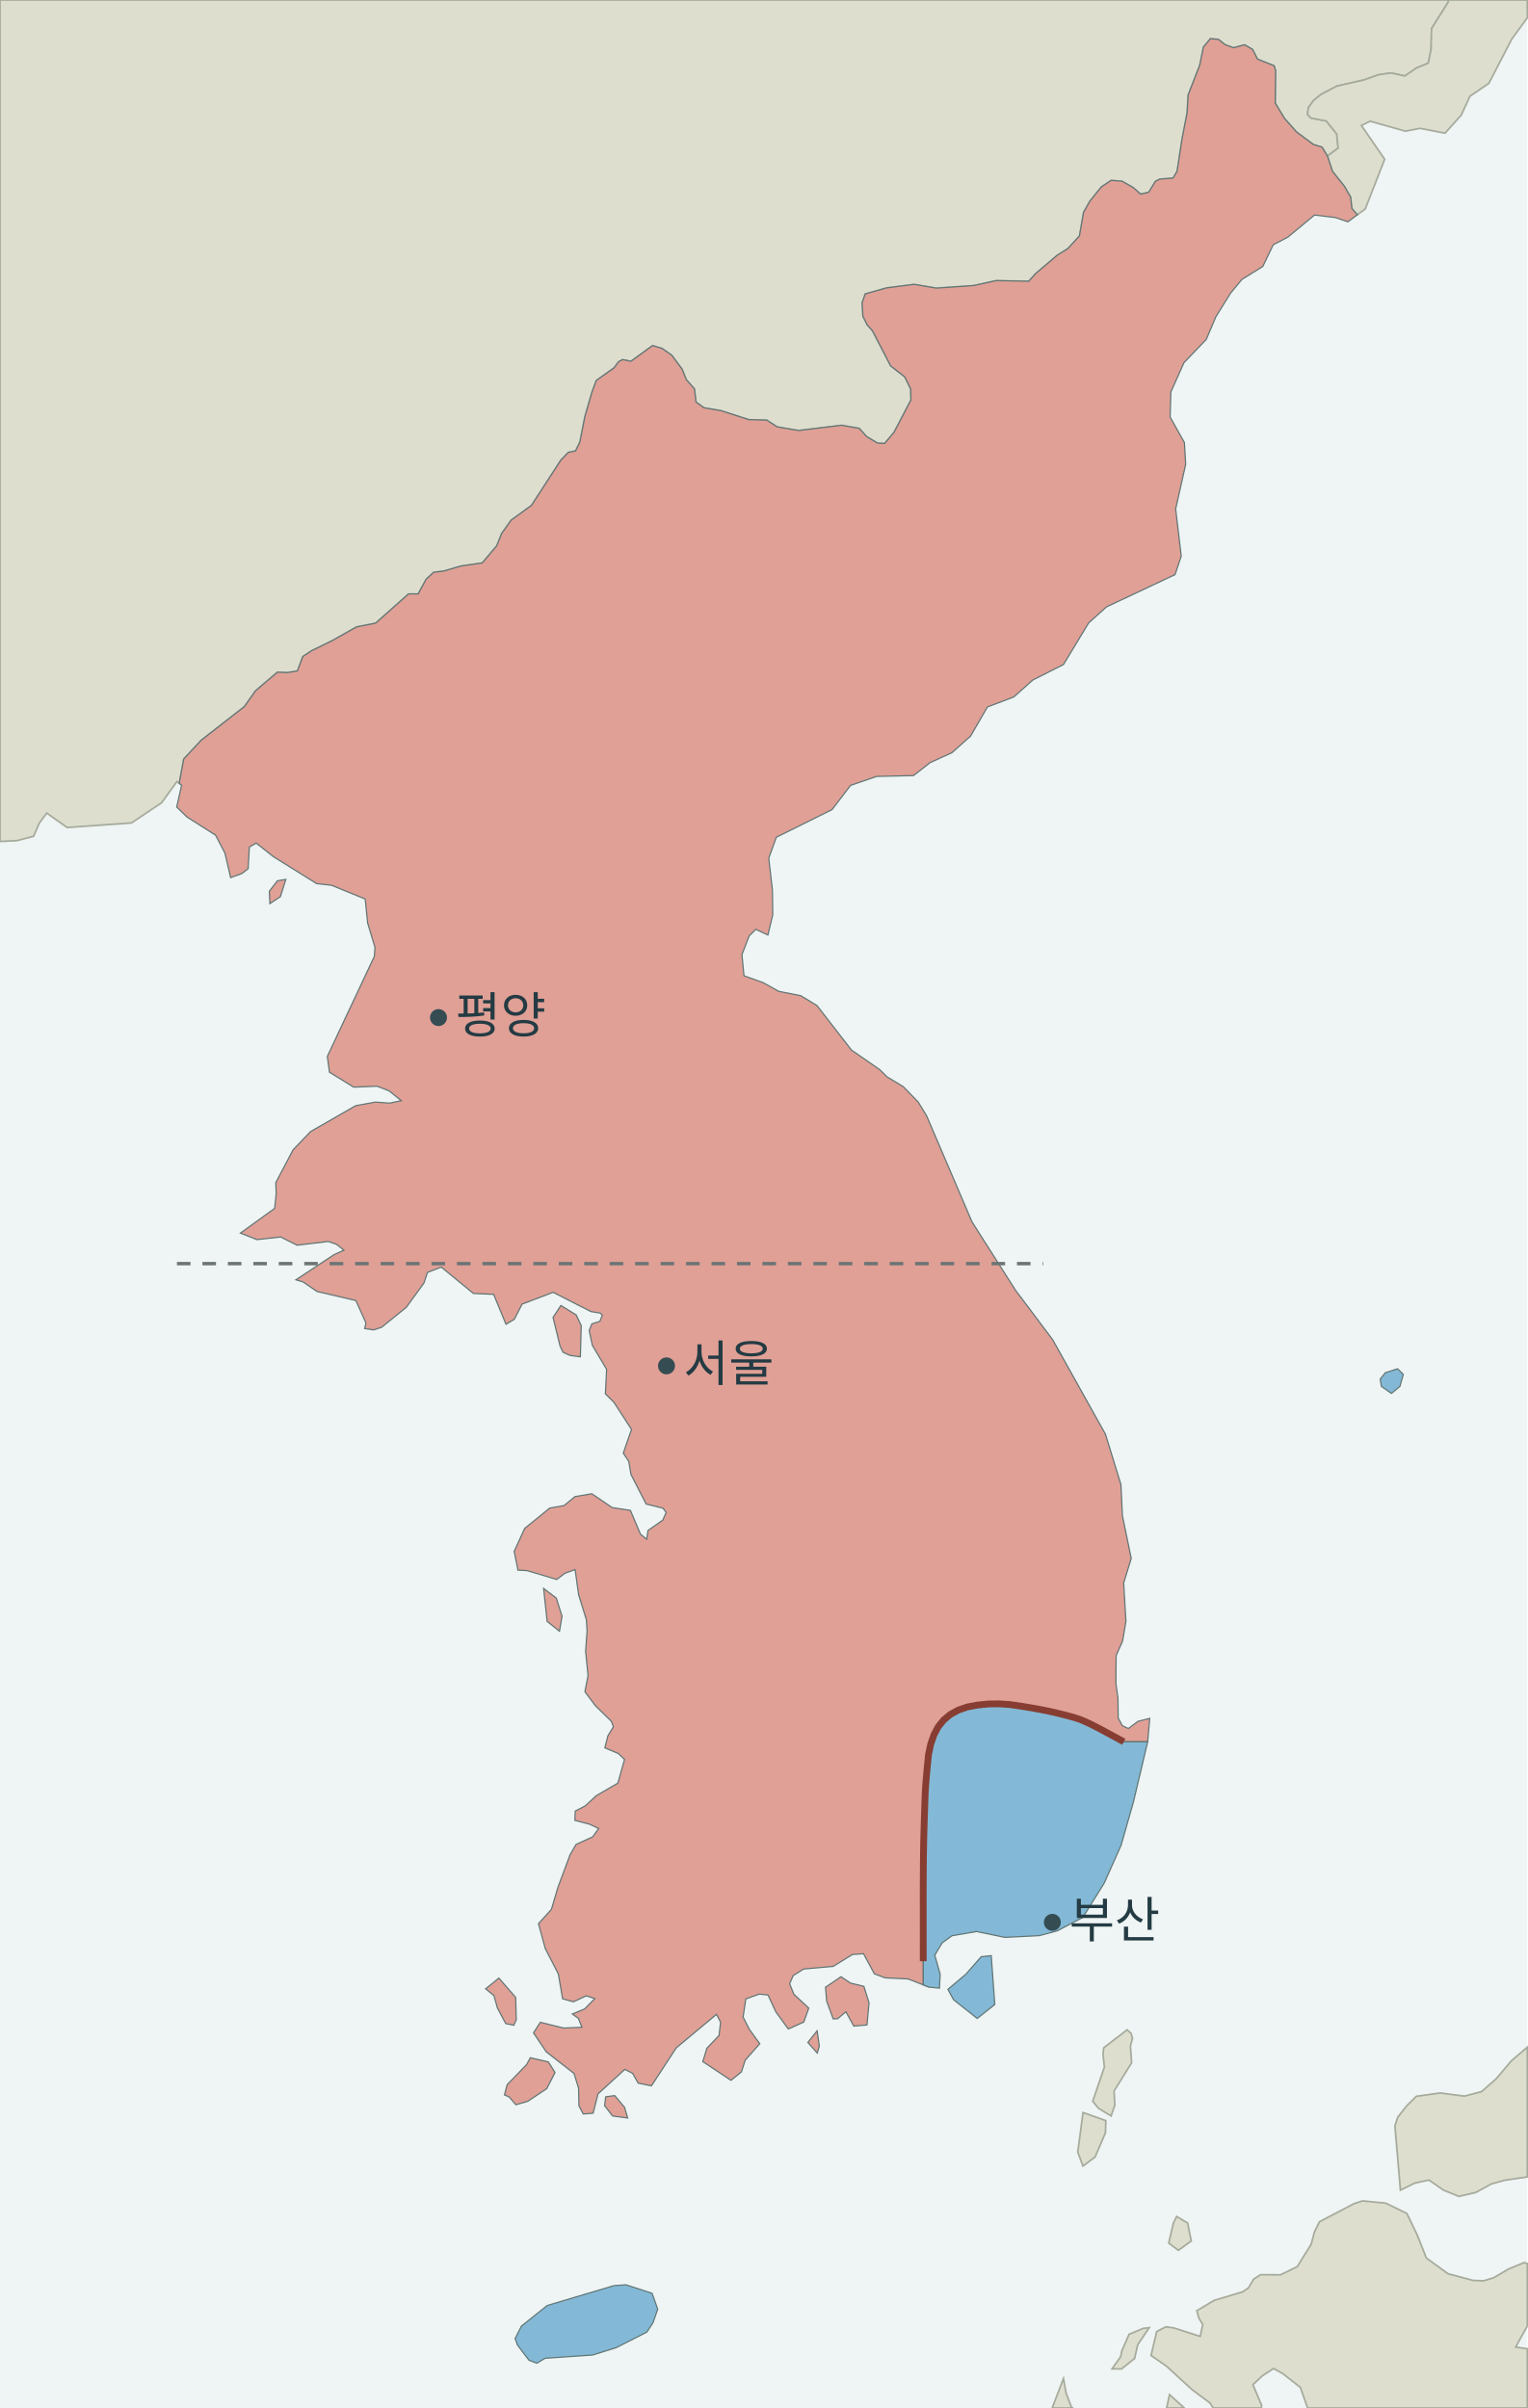
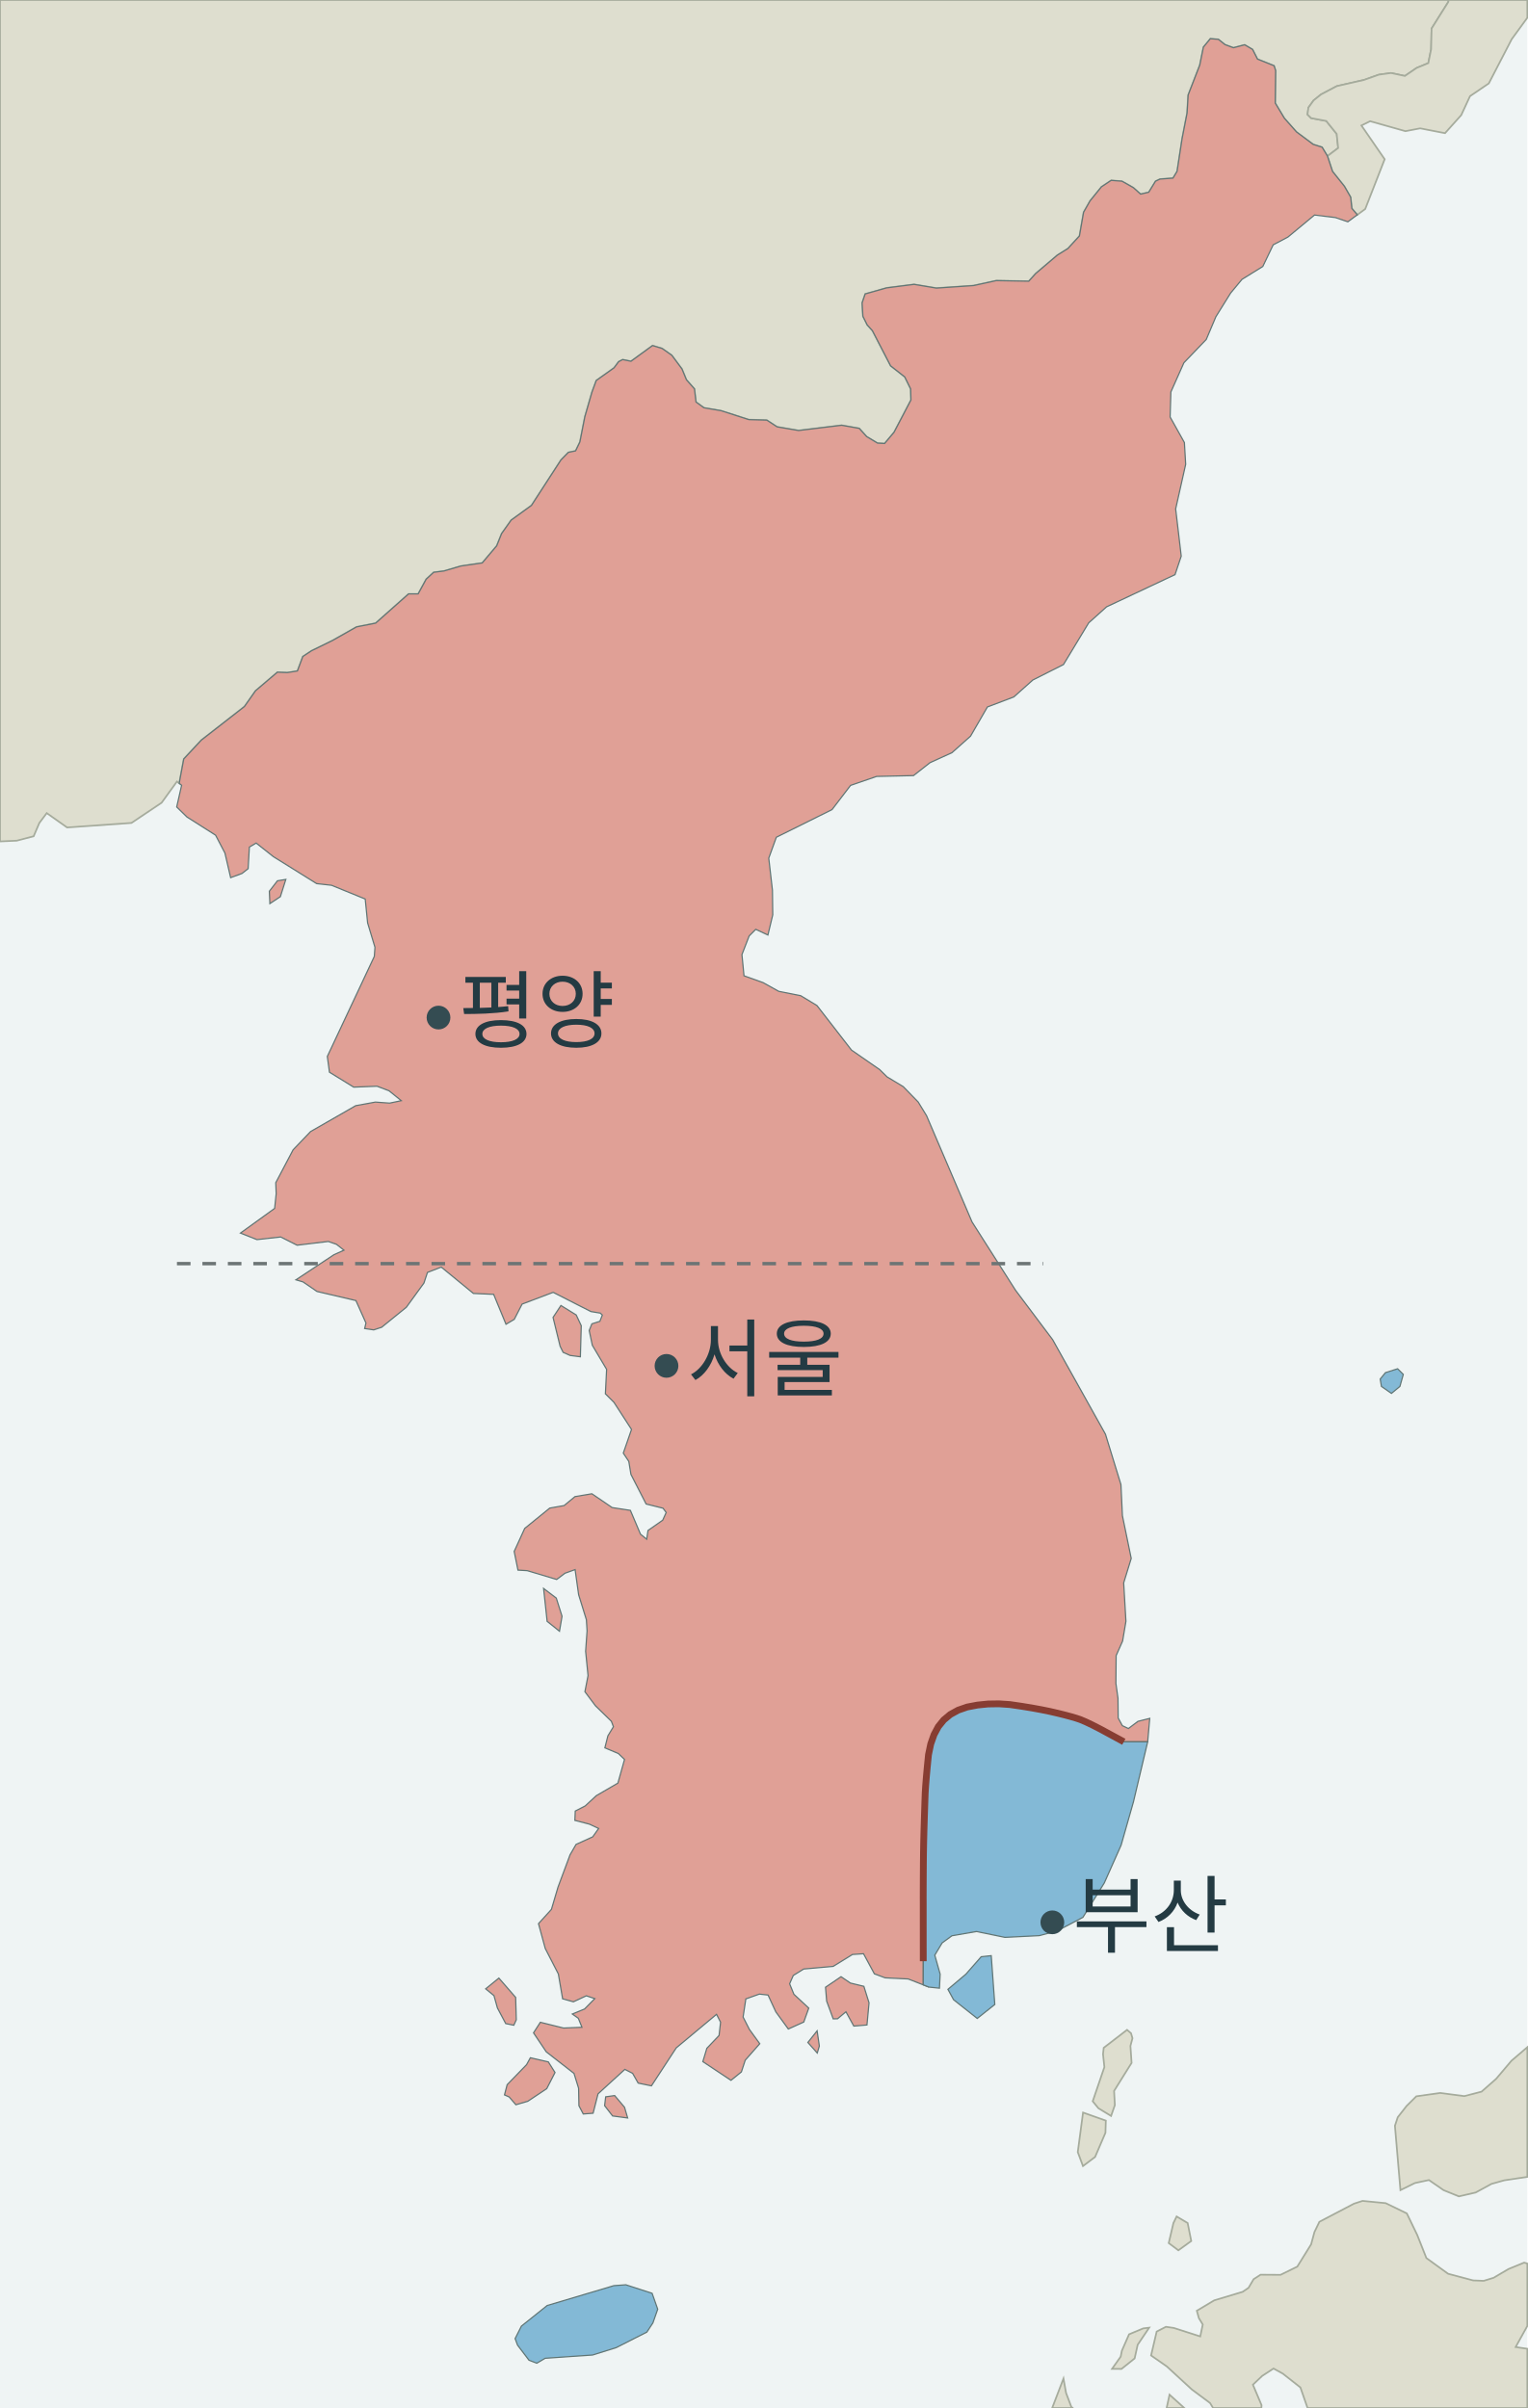
<svg xmlns="http://www.w3.org/2000/svg" viewBox="0 0 900 1419.31">
  <rect width="900" height="1419.31" fill="#eff4f4" />
  <path d="M853.42,1.18L843.60,16.82L843.31,29.09L841.67,37.20L834.76,40.06L827.88,44.76L819.72,43.03L812.56,44.00L803.68,47.14L787.75,50.77L778.50,55.63L774.08,59.17L771.02,63.41L770.48,67.47L772.60,69.61L781.53,71.29L787.67,78.91L788.54,87.24L782.23,92.00L779.08,86.77L773.81,85.10L763.98,77.77L756.83,69.70L751.46,60.75L751.70,41.64L750.77,38.76L740.99,34.84L738.09,29.14L733.46,26.41L726.83,28.15L721.86,26.31L717.94,23.19L713.22,22.82L709.14,27.78L706.99,38.40L700.16,56.01L699.52,66.63L696.57,81.81L693.63,100.99L691.23,104.99L683.55,105.56L680.92,106.81L676.93,113.32L672.12,114.43L667.85,110.62L661.13,106.81L654.79,106.32L649.06,110.13L642.35,118.41L638.54,125.11L636.09,139.09L629.31,146.49L623.11,150.36L610.31,161.24L606.23,165.76L587.09,165.40L573.67,168.33L551.77,169.82L538.66,167.62L522.46,169.69L509.84,173.26L508.03,178.55L508.49,186.39L511.03,191.51L514.12,194.93L524.82,215.61L533.17,222.17L536.63,229.21L536.81,235.76L526.86,254.78L521.28,261.40L517.09,261.18L510.67,257.33L506.31,252.49L495.95,250.66L470.60,253.76L457.92,251.60L451.86,247.64L441.25,247.34L424.84,242.06L414.84,240.37L410.13,236.97L409.22,229.21L404.49,223.87L401.85,217.47L395.88,209.43L390.16,205.39L384.53,203.69L371.82,212.94L366.92,211.96L364.56,213.18L361.86,216.81L351.36,224.29L348.84,231.13L344.65,245.62L341.73,260.49L339.19,265.75L334.92,266.65L330.57,271.11L313.20,297.90L301.23,306.57L295.59,314.52L292.70,321.73L284.17,331.82L271.64,333.62L261.66,336.55L255.55,337.33L251.15,341.39L246.42,350.05L240.79,350.05L221.37,367.29L210.12,369.50L196.02,377.49L183.62,383.55L178.46,386.95L175.27,395.49L169.28,396.44L163.47,396.20L150.58,407.17L144.04,416.46L118.65,436.24L108.29,447.36L105.60,461.72L104.27,460.65L95.21,473.16L77.46,485.06L39.53,487.72L27.54,479.25L23.18,485.08L19.83,492.90L9.88,495.51L0.00,495.95L0.00,0.00L853.69,0.00L853.42,1.18Z" fill="#dedecf" fill-opacity="1" stroke="#a5ab9c" stroke-width="1" />
  <path d="M796.61,122.87L795.90,116.23L792.22,109.82L785.21,101.04L782.23,92.00L788.54,87.24L787.67,78.91L781.53,71.29L772.60,69.61L770.48,67.47L771.02,63.41L774.08,59.17L778.50,55.63L787.75,50.77L803.68,47.14L812.56,44.00L819.72,43.03L827.88,44.76L834.76,40.06L841.67,37.20L843.31,29.09L843.60,16.82L853.42,1.18L853.69,0.00L900.00,0.00L900.00,10.49L890.83,23.07L877.31,49.17L866.25,56.67L861.07,67.84L851.52,78.49L836.87,75.64L828.19,77.31L807.38,71.44L802.25,73.96L815.95,93.85L804.50,123.17L799.83,126.62L796.61,122.87Z" fill="#dedecf" fill-opacity="1" stroke="#a5ab9c" stroke-width="1" />
  <path d="M638.17,1276.72L635.10,1268.47L638.21,1245.16L651.63,1249.92L651.41,1257.09L645.31,1271.34L638.17,1276.72ZM654.73,1247.17L647.28,1242.64L643.91,1238.53L650.79,1218.38L649.98,1210.73L650.40,1207.00L664.14,1196.42L666.49,1198.45L667.34,1201.37L666.13,1205.90L666.81,1215.91L656.50,1232.42L656.96,1240.77L654.73,1247.17ZM626.68,1401.95L628.20,1410.45L631.40,1418.88L632.44,1419.31L620.02,1419.31L626.68,1401.95ZM660.88,1396.28L655.29,1396.25L660.40,1389.03L661.08,1385.58L665.33,1375.88L673.68,1372.39L677.19,1371.96L670.40,1382.04L668.61,1390.08L660.88,1396.28ZM694.38,1326.37L688.70,1322.10L691.46,1310.32L693.36,1306.42L699.85,1310.28L701.97,1320.89L694.38,1326.37ZM868.08,1344.11L874.32,1344.35L880.11,1342.57L888.90,1337.41L898.14,1333.61L900.00,1334.16L900.00,1370.99L893.13,1383.39L900.00,1384.39L900.00,1419.31L770.51,1419.31L766.29,1407.19L755.92,1399.04L750.46,1396.04L743.80,1400.38L738.31,1405.58L743.39,1417.61L743.30,1419.31L714.85,1419.31L713.06,1416.38L702.30,1408.37L687.63,1394.86L678.30,1388.35L681.60,1374.25L687.07,1371.45L691.70,1372.13L707.28,1377.12L708.75,1370.10L706.46,1366.34L705.26,1361.98L715.52,1355.86L732.30,1350.82L735.74,1348.46L738.72,1343.39L742.83,1340.74L754.58,1340.82L764.46,1335.98L772.62,1322.82L774.57,1315.59L777.49,1309.56L797.88,1298.87L802.93,1297.24L816.55,1298.57L829.00,1304.62L835.14,1317.33L840.52,1330.92L853.31,1340.18L868.08,1344.11ZM689.17,1411.46L697.89,1419.31L687.47,1419.31L689.17,1411.46ZM886.41,1285.12L878.92,1287.21L869.57,1292.30L859.68,1294.57L850.65,1290.91L842.04,1284.95L833.75,1286.72L825.24,1290.90L821.99,1252.97L823.64,1247.96L828.86,1241.29L834.61,1235.59L848.66,1233.62L862.88,1235.48L873.04,1232.85L881.62,1225.31L890.68,1214.62L900.00,1206.66L900.00,1283.09L886.41,1285.12Z" fill="#dedecf" fill-opacity="1" stroke="#a5ab9c" stroke-width="1" />
  <path data-control="north" d="M368.02,1242.05L369.87,1248.37L360.99,1247.18L356.28,1241.11L356.91,1235.89L362.20,1235.15L368.02,1242.05ZM312.53,1212.86L323.11,1215.31L327.06,1221.57L322.18,1231.09L311.01,1238.53L303.99,1240.57L300.05,1235.99L297.28,1234.77L298.85,1228.76L310.29,1216.94L312.53,1212.86ZM286.19,1172.25L293.97,1165.91L303.87,1177.30L304.24,1190.47L302.79,1193.70L298.01,1192.73L293.12,1183.53L291.08,1176.25L286.19,1172.25ZM329.69,961.48L322.41,955.65L320.33,936.26L327.80,941.92L331.20,952.65L329.69,961.48ZM330.54,769.47L339.54,775.04L342.52,781.39L342.00,799.71L335.95,798.92L331.83,797.08L330.06,793.51L325.90,776.50L330.54,769.47ZM165.21,528.52L159.03,532.61L158.72,525.30L163.49,519.15L168.43,518.33L165.21,528.52ZM476.05,1203.85L481.51,1197.01L482.82,1205.96L481.59,1210.09L476.05,1203.85ZM487.13,1179.49L486.46,1171.31L495.60,1165.09L501.11,1168.83L509.05,1170.76L512.10,1180.49L510.88,1193.55L503.12,1194.20L498.49,1185.78L493.56,1189.89L490.99,1189.96L487.13,1179.49ZM660.54,875.03L661.41,893.37L666.60,918.56L662.16,932.97L663.48,955.63L661.52,967.26L657.72,975.82L657.58,992.23L658.80,1001.00L658.92,1012.61L661.37,1017.13L664.94,1018.81L670.58,1014.58L677.51,1012.83L676.30,1026.65L662.24,1026.65L643.84,1016.80L634.08,1012.68L618.67,1008.74L595.12,1004.69L588.62,1004.25L576.04,1004.98L569.95,1006.14L564.60,1008.00L559.97,1010.55L556.09,1013.79L552.93,1017.71L550.39,1022.44L548.46,1027.95L547.14,1034.25L545.46,1052.58L544.12,1097.95L544.05,1169.90L547.43,1171.23L535.17,1166.43L521.60,1165.77L515.25,1163.40L508.85,1151.56L502.33,1152.00L490.97,1159.02L473.58,1160.57L467.46,1164.37L465.30,1169.27L467.84,1175.47L476.58,1183.60L473.64,1191.82L464.53,1195.93L457.18,1185.82L452.59,1175.91L447.47,1175.35L439.50,1178.18L437.89,1188.88L441.60,1196.17L447.71,1204.60L439.15,1214.30L436.89,1221.21L430.75,1226.18L414.16,1215.15L416.52,1207.30L423.72,1199.74L424.61,1191.91L422.24,1187.27L398.50,1207.05L383.87,1229.43L376.05,1227.81L372.78,1222.06L368.21,1219.72L352.41,1234.14L349.50,1245.57L343.70,1246.01L341.15,1241.17L340.95,1230.83L338.24,1222.10L321.87,1209.35L314.39,1198.20L318.41,1191.96L332.08,1195.35L342.93,1194.91L340.79,1189.61L337.26,1187.10L344.48,1184.12L350.49,1178.01L345.51,1176.35L337.89,1179.89L331.54,1178.14L329.03,1163.50L321.30,1148.46L317.32,1133.83L324.94,1125.41L328.82,1112.30L335.90,1093.29L339.45,1087.13L349.27,1082.66L352.76,1077.73L347.37,1075.20L338.76,1072.96L338.98,1067.46L344.84,1064.45L351.39,1058.39L364.10,1051.00L368.02,1037.04L364.35,1033.53L356.43,1030.21L358.21,1023.14L361.48,1017.76L360.26,1014.54L350.90,1005.43L344.68,997.12L346.52,987.64L345.10,973.29L345.95,961.23L345.54,954.69L340.97,939.94L338.89,925.14L332.89,927.30L328.04,930.97L310.68,925.76L305.22,925.44L302.99,914.44L309.20,900.87L323.95,888.89L332.42,887.40L338.82,882.12L348.78,880.45L360.74,888.59L371.47,890.23L377.43,904.27L381.08,907.24L381.85,902.08L390.51,896.03L392.58,891.47L390.71,888.97L380.74,886.48L371.79,869.02L370.54,861.38L367.29,856.51L372.13,842.53L361.78,826.55L356.74,821.52L357.46,807.12L349.04,792.91L347.20,784.21L348.78,780.29L353.49,778.80L354.94,775.14L353.77,773.98L348.23,773.06L325.97,761.72L307.66,768.65L303.04,777.65L298.17,780.54L290.89,762.91L278.97,762.38L260.03,746.84L251.89,749.99L249.82,756.25L239.44,770.53L224.92,782.30L220.24,783.85L214.88,783.05L215.65,779.80L209.72,766.57L186.80,761.21L178.55,755.57L174.38,754.34L196.81,739.53L202.68,736.88L198.30,733.43L193.46,731.74L175.06,733.95L165.41,729.09L151.41,730.65L141.69,726.79L161.84,712.24L162.74,703.63L162.50,697.10L172.73,677.70L183.01,666.96L209.60,651.70L221.19,649.58L229.59,650.19L236.47,648.76L229.24,642.92L222.17,640.23L208.42,640.78L194.14,631.98L192.88,622.68L220.57,563.74L220.96,558.36L216.62,543.97L215.21,529.90L195.37,521.80L186.60,520.82L161.11,504.94L150.95,496.91L146.95,499.27L146.22,512.01L142.60,514.84L135.91,517.30L132.54,502.78L127.03,492.26L110.17,481.55L104.12,475.64L107.02,462.86L105.60,461.72L108.29,447.36L118.65,436.24L144.04,416.46L150.58,407.17L163.47,396.20L169.28,396.44L175.27,395.49L178.46,386.95L183.62,383.55L196.02,377.49L210.12,369.50L221.37,367.29L240.79,350.05L246.42,350.05L251.15,341.39L255.55,337.33L261.66,336.55L271.64,333.62L284.17,331.82L292.70,321.73L295.59,314.52L301.23,306.57L313.20,297.90L330.57,271.11L334.92,266.65L339.19,265.75L341.73,260.49L344.65,245.62L348.84,231.13L351.36,224.29L361.86,216.81L364.56,213.18L366.92,211.96L371.82,212.94L384.53,203.69L390.16,205.39L395.88,209.43L401.85,217.47L404.49,223.87L409.22,229.21L410.13,236.97L414.84,240.37L424.84,242.06L441.25,247.34L451.86,247.64L457.92,251.60L470.60,253.76L495.95,250.66L506.31,252.49L510.67,257.33L517.09,261.18L521.28,261.40L526.86,254.78L536.81,235.76L536.63,229.21L533.17,222.17L524.82,215.61L514.12,194.93L511.03,191.51L508.49,186.39L508.03,178.55L509.84,173.26L522.46,169.69L538.66,167.62L551.77,169.82L573.67,168.33L587.09,165.40L606.23,165.76L610.31,161.24L623.11,150.36L629.31,146.49L636.09,139.09L638.54,125.11L642.35,118.41L649.06,110.13L654.79,106.32L661.13,106.81L667.85,110.62L672.12,114.43L676.93,113.32L680.92,106.81L683.55,105.56L691.23,104.99L693.63,100.99L696.57,81.81L699.52,66.63L700.16,56.01L706.99,38.40L709.14,27.78L713.22,22.82L717.94,23.19L721.86,26.31L726.83,28.15L733.46,26.41L738.09,29.14L740.99,34.84L750.77,38.76L751.70,41.64L751.46,60.75L756.83,69.70L763.98,77.77L773.81,85.10L779.08,86.77L782.23,92.00L785.21,101.04L792.22,109.82L795.90,116.23L796.61,122.87L799.83,126.62L794.25,130.73L786.87,128.23L774.61,126.74L758.94,139.73L750.26,144.31L744.13,157.08L731.88,164.65L725.19,172.72L716.51,186.65L710.82,200.09L697.65,213.81L689.96,231.04L689.53,245.80L697.94,260.85L698.69,273.67L692.79,299.96L696.07,327.80L692.42,338.69L652.07,357.68L641.54,367.13L626.68,391.69L608.62,400.81L597.40,410.80L581.86,416.70L571.91,433.91L560.99,443.63L548.01,449.55L538.30,457.15L516.55,457.64L501.21,462.93L490.29,477.20L457.48,493.49L453.01,505.81L455.19,524.75L455.37,539.22L452.51,551.11L445.33,547.76L441.47,551.65L437.21,562.64L438.42,575.14L449.67,579.17L458.89,584.30L471.83,586.87L481.40,592.66L501.77,618.94L518.38,630.44L522.71,634.71L532.25,640.47L541.04,649.51L545.99,657.59L572.80,720.24L598.44,760.51L620.29,789.60L651.42,845.34L660.54,875.03Z" fill="#e0a096" fill-opacity="1" fill-rule="evenodd" stroke="#607574" stroke-width=".7" />
  <path data-control="south" d="M586.21,1181.47L575.86,1189.71L561.90,1178.65L558.58,1172.54L569.19,1163.58L578.19,1153.33L584.11,1152.69L586.21,1181.47ZM660.64,1087.59L650.74,1109.83L638.14,1130.11L623.06,1138.05L612.45,1140.90L592.21,1141.92L575.40,1138.47L560.96,1140.97L555.16,1145.20L550.85,1152.40L554.01,1163.60L553.60,1171.86L547.43,1171.23L544.05,1169.90L544.30,1085.77L545.20,1056.73L546.43,1041.34L547.14,1034.25L548.46,1027.95L550.39,1022.44L552.93,1017.71L556.09,1013.79L559.97,1010.55L564.60,1008.00L569.95,1006.14L576.04,1004.98L588.62,1004.25L595.12,1004.69L618.67,1008.74L634.08,1012.68L643.84,1016.80L662.24,1026.65L676.30,1026.65L667.92,1062.01L660.64,1087.59ZM307.25,1371.04L322.43,1358.90L361.70,1347.20L368.77,1346.68L384.27,1351.70L387.58,1361.08L384.74,1369.16L381.17,1374.58L363.20,1383.70L349.22,1388.08L321.25,1390.01L316.32,1392.91L311.73,1391.16L304.98,1382.27L303.54,1378.41L307.25,1371.04ZM824.93,817.18L819.94,821.29L814.04,817.18L813.32,812.83L816.41,809.05L823.58,806.77L826.93,810.09L824.93,817.18Z" fill="#83b9d6" fill-opacity="1" fill-rule="evenodd" stroke="#607574" stroke-width=".7" />
  <path d="M104.27,744.80L614.63,744.80" fill="none" stroke="#6c7475" stroke-width="2" stroke-dasharray="8 7" />
  <path d="M544.05,1155.97L544.05,1154.16L544.05,1150.54L544.04,1145.12L544.04,1137.88L544.03,1131.58L544.03,1126.24L544.03,1121.85L544.02,1118.41L544.03,1114.30L544.05,1109.52L544.08,1104.07L544.12,1097.95L544.19,1091.85L544.30,1085.77L544.45,1079.72L544.63,1073.70L544.80,1068.39L544.95,1063.79L545.08,1059.91L545.20,1056.73L545.46,1052.58L545.87,1047.45L546.43,1041.34L547.14,1034.25L548.46,1027.95L550.39,1022.44L552.93,1017.71L556.09,1013.79L559.97,1010.55L564.60,1008.00L569.95,1006.14L576.04,1004.98L582.26,1004.35L588.62,1004.25L595.12,1004.69L601.75,1005.66L607.88,1006.66L613.52,1007.69L618.67,1008.74L623.32,1009.81L627.44,1010.83L631.03,1011.79L634.08,1012.68L636.59,1013.52L639.85,1014.90L643.84,1016.80L648.57,1019.23L654.04,1022.20L658.14,1024.42L660.88,1025.90L662.24,1026.65" fill="none" stroke="#873d32" stroke-width="4" />
-   <circle cx="258.4" cy="599.77" r="5" fill="#344c52" />
-   <text x="268.4" y="608.77" font-family="sans-serif" font-size="29" fill="#243b43">평양</text>
-   <circle cx="392.75" cy="805.07" r="5" fill="#344c52" />
-   <text x="402.75" y="814.07" font-family="sans-serif" font-size="29" fill="#243b43">서울</text>
-   <circle cx="620.12" cy="1133.05" r="5" fill="#344c52" />
-   <text x="630.12" y="1142.05" font-family="sans-serif" font-size="29" fill="#243b43">부산</text>
+   <circle cx="258.4" cy="599.77" r="7" fill="#344c52" />
+   <text x="270.4" y="613.77" font-family="sans-serif" font-size="50" fill="#243b43">평양</text>
+   <circle cx="392.75" cy="805.07" r="7" fill="#344c52" />
+   <text x="404.75" y="819.07" font-family="sans-serif" font-size="50" fill="#243b43">서울</text>
+   <circle cx="620.12" cy="1133.05" r="7" fill="#344c52" />
+   <text x="632.12" y="1147.05" font-family="sans-serif" font-size="50" fill="#243b43">부산</text>
</svg>
